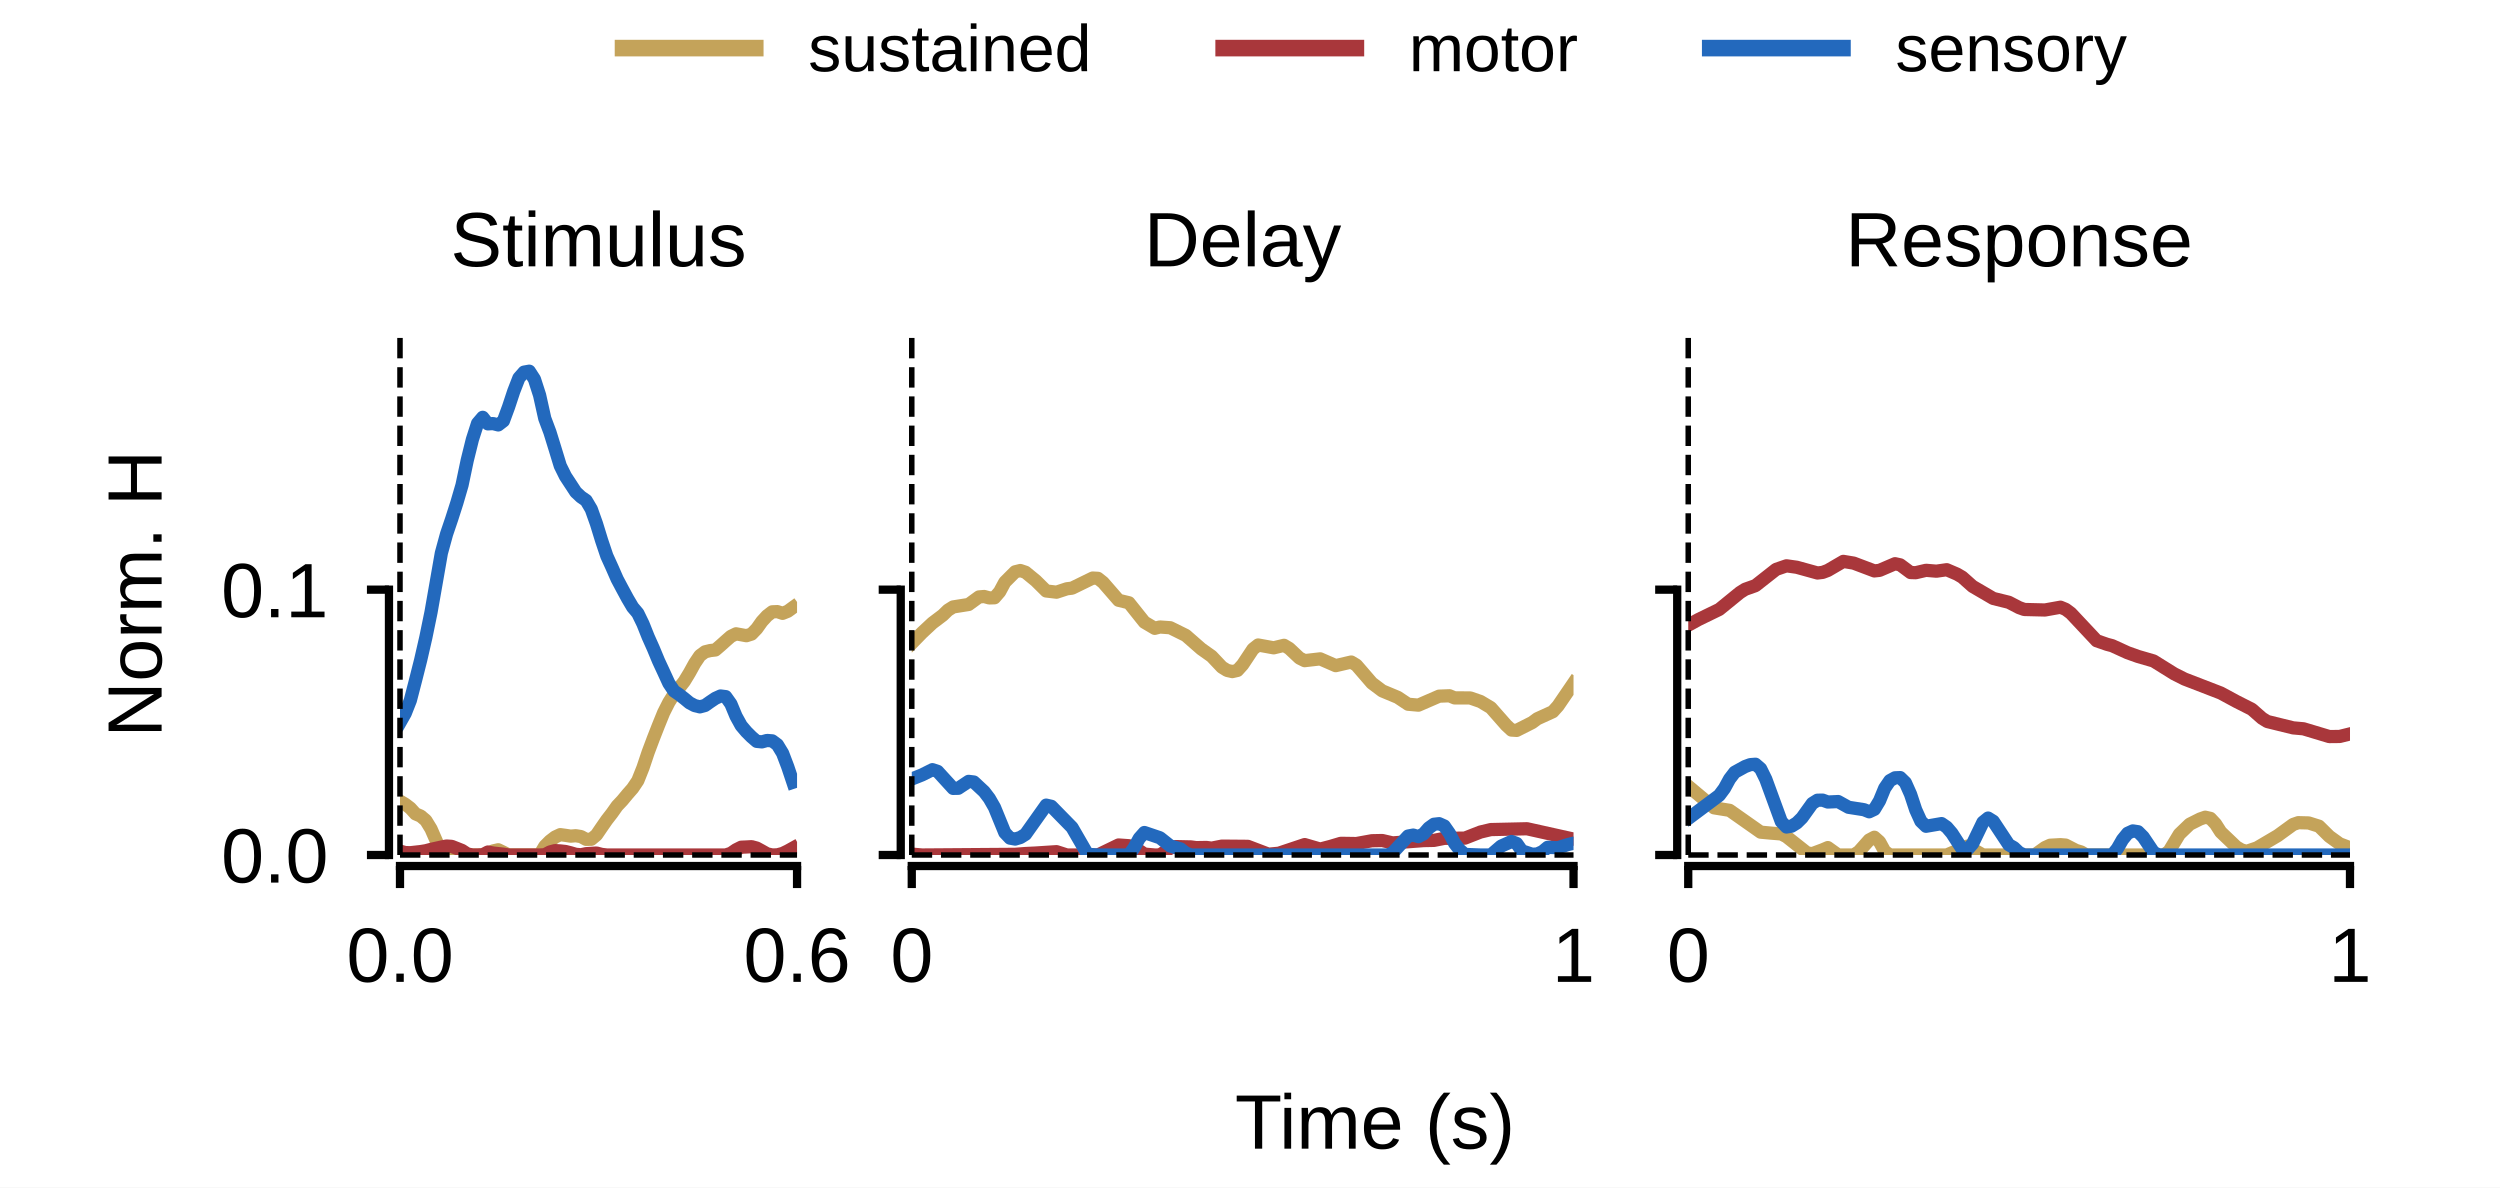
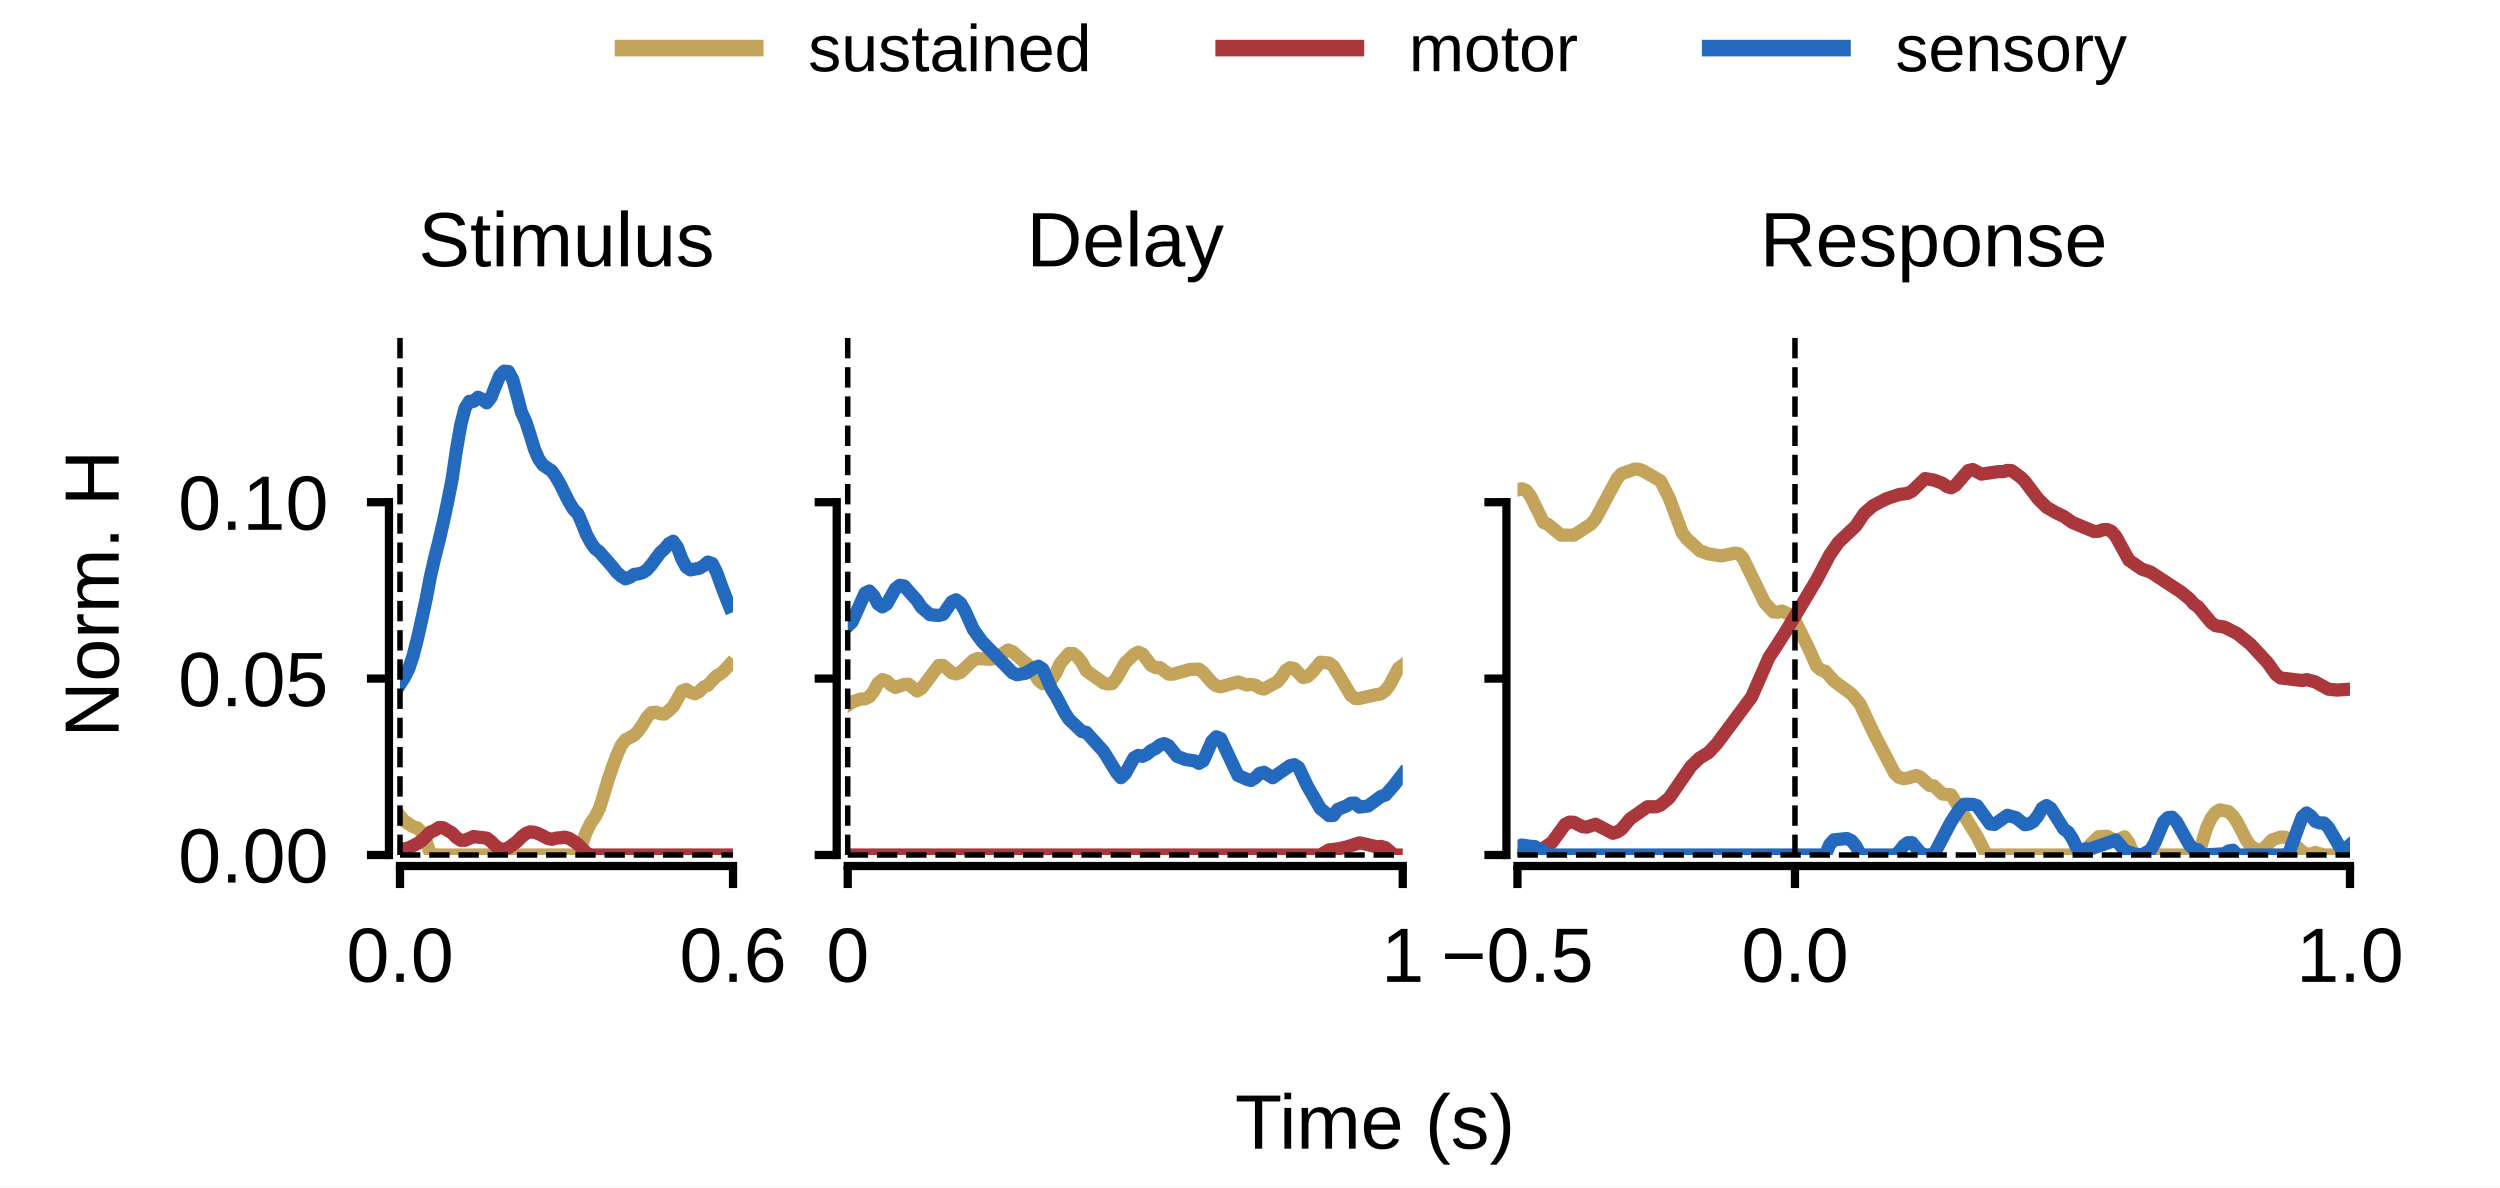
<svg xmlns="http://www.w3.org/2000/svg" xmlns:xlink="http://www.w3.org/1999/xlink" width="226.772pt" height="107.717pt" viewBox="0 0 226.772 107.717" version="1.1">
  <defs>
    <style type="text/css">*{stroke-linejoin: round; stroke-linecap: butt}</style>
  </defs>
  <g id="figure_1">
    <g id="patch_1">
      <path d="M 0 107.717  L 226.772 107.717  L 226.772 0  L 0 0  z " style="fill: #ffffff" />
    </g>
    <g id="axes_1">
      <g id="patch_2">
-         <path d="M 36.283 77.556  L 72.3 77.556  L 72.3 30.161  L 36.283 30.161  z " style="fill: #ffffff" />
+         <path d="M 36.283 77.556  L 66.491 77.556  L 66.491 30.161  L 36.283 30.161  z " style="fill: #ffffff" />
      </g>
      <g id="matplotlib.axis_1">
        <g id="xtick_1">
          <g id="line2d_1">
            <defs>
-               <path id="m9f9d8590a7" d="M 0 0  L 0 2  " style="stroke: #000000; stroke-width: 0.75" />
+               <path id="m7f9d735a2a" d="M 0 0  L 0 2  " style="stroke: #000000; stroke-width: 0.75" />
            </defs>
            <g>
-               <use xlink:href="#m9f9d8590a7" x="36.283" y="78.556" style="stroke: #000000; stroke-width: 0.75" />
+               <use xlink:href="#m7f9d735a2a" x="36.283" y="78.556" style="stroke: #000000; stroke-width: 0.75" />
            </g>
          </g>
          <g id="text_1">
            <text style="font-size: 7px; font-family: 'Arial', sans-serif; text-anchor: middle" x="36.283" y="89.066" transform="rotate(-0 36.28346 89.06637)">0.0</text>
          </g>
        </g>
        <g id="xtick_2">
          <g id="line2d_2">
            <g>
-               <use xlink:href="#m9f9d8590a7" x="72.3" y="78.556" style="stroke: #000000; stroke-width: 0.75" />
+               <use xlink:href="#m7f9d735a2a" x="66.491" y="78.556" style="stroke: #000000; stroke-width: 0.75" />
            </g>
          </g>
          <g id="text_2">
-             <text style="font-size: 7px; font-family: 'Arial', sans-serif; text-anchor: middle" x="72.3" y="89.066" transform="rotate(-0 72.30014 89.06637)">0.6</text>
+             <text style="font-size: 7px; font-family: 'Arial', sans-serif; text-anchor: middle" x="66.491" y="89.066" transform="rotate(-0 66.491 89.06637)">0.6</text>
          </g>
        </g>
      </g>
      <g id="matplotlib.axis_2">
        <g id="ytick_1">
          <g id="line2d_3">
            <defs>
-               <path id="ma18df1aaae" d="M 0 0  L -2 0  " style="stroke: #000000; stroke-width: 0.75" />
+               <path id="mf162ec58db" d="M 0 0  L -2 0  " style="stroke: #000000; stroke-width: 0.75" />
            </defs>
            <g>
-               <use xlink:href="#ma18df1aaae" x="35.283" y="77.556" style="stroke: #000000; stroke-width: 0.75" />
+               <use xlink:href="#mf162ec58db" x="35.283" y="77.556" style="stroke: #000000; stroke-width: 0.75" />
            </g>
          </g>
          <g id="text_3">
-             <text style="font-size: 7px; font-family: 'Arial', sans-serif; text-anchor: end" x="29.783" y="80.061" transform="rotate(-0 29.78346 80.06114)">0.0</text>
+             <text style="font-size: 7px; font-family: 'Arial', sans-serif; text-anchor: end" x="29.783" y="80.061" transform="rotate(-0 29.78346 80.06114)">0.00</text>
          </g>
        </g>
        <g id="ytick_2">
          <g id="line2d_4">
            <g>
-               <use xlink:href="#ma18df1aaae" x="35.283" y="53.49" style="stroke: #000000; stroke-width: 0.75" />
+               <use xlink:href="#mf162ec58db" x="35.283" y="61.554" style="stroke: #000000; stroke-width: 0.75" />
            </g>
          </g>
          <g id="text_4">
-             <text style="font-size: 7px; font-family: 'Arial', sans-serif; text-anchor: end" x="29.783" y="55.995" transform="rotate(-0 29.78346 55.99533)">0.1</text>
-           </g>
-         </g>
-         <g id="text_5">
-           <text style="font-size: 7px; font-family: 'Arial', sans-serif; text-anchor: middle" x="14.662" y="53.858" transform="rotate(-90 14.66221 53.85827)">Norm. H</text>
-         </g>
-       </g>
-       <g id="line2d_5">
-         <path d="M 36.283 72.673  L 36.752 72.949  L 37.221 73.306  L 37.69 73.823  L 38.159 74.024  L 38.628 74.423  L 39.097 75.187  L 39.566 76.259  L 40.035 77.37  L 40.504 77.556  L 40.973 77.556  L 41.442 77.556  L 41.911 77.556  L 42.38 77.556  L 42.849 77.556  L 43.318 77.556  L 43.787 77.556  L 44.256 77.556  L 44.725 77.188  L 45.194 77.082  L 45.663 77.308  L 46.132 77.556  L 46.601 77.556  L 47.07 77.556  L 47.539 77.556  L 48.008 77.556  L 48.477 77.556  L 48.946 77.556  L 49.415 76.759  L 49.884 76.288  L 50.352 75.929  L 50.821 75.71  L 51.29 75.773  L 51.759 75.845  L 52.228 75.808  L 52.697 75.884  L 53.166 76.135  L 53.635 76.127  L 54.104 75.738  L 54.573 75.049  L 55.042 74.373  L 55.511 73.769  L 55.98 73.105  L 56.449 72.61  L 56.918 72.043  L 57.387 71.507  L 57.856 70.81  L 58.325 69.634  L 58.794 68.237  L 59.263 66.988  L 59.732 65.791  L 60.201 64.638  L 60.67 63.712  L 61.139 62.968  L 61.608 62.398  L 62.077 61.798  L 62.546 61.026  L 63.015 60.175  L 63.484 59.477  L 63.953 59.127  L 64.421 59.012  L 64.89 58.958  L 65.359 58.555  L 65.828 58.134  L 66.297 57.723  L 66.766 57.493  L 67.235 57.577  L 67.704 57.664  L 68.173 57.516  L 68.642 57.03  L 69.111 56.372  L 69.58 55.859  L 70.049 55.498  L 70.518 55.479  L 70.987 55.635  L 71.456 55.449  L 71.925 55.107  " clip-path="url(#padf0f20023)" style="fill: none; stroke: #c4a35a; stroke-width: 1.2; stroke-linecap: square" />
+             <text style="font-size: 7px; font-family: 'Arial', sans-serif; text-anchor: end" x="29.783" y="64.059" transform="rotate(-0 29.78346 64.05947)">0.05</text>
+           </g>
+         </g>
+         <g id="ytick_3">
+           <g id="line2d_5">
+             <g>
+               <use xlink:href="#mf162ec58db" x="35.283" y="45.553" style="stroke: #000000; stroke-width: 0.75" />
+             </g>
+           </g>
+           <g id="text_5">
+             <text style="font-size: 7px; font-family: 'Arial', sans-serif; text-anchor: end" x="29.783" y="48.058" transform="rotate(-0 29.78346 48.05781)">0.10</text>
+           </g>
+         </g>
+         <g id="text_6">
+           <text style="font-size: 7px; font-family: 'Arial', sans-serif; text-anchor: middle" x="10.77" y="53.858" transform="rotate(-90 10.76956 53.85827)">Norm. H</text>
+         </g>
      </g>
      <g id="line2d_6">
-         <path d="M 36.283 77.201  L 36.752 77.335  L 37.221 77.349  L 37.69 77.297  L 38.159 77.245  L 38.628 77.168  L 39.097 77.045  L 39.566 76.942  L 40.035 76.836  L 40.504 76.743  L 40.973 76.774  L 41.442 76.958  L 41.911 77.145  L 42.38 77.454  L 42.849 77.556  L 43.318 77.556  L 43.787 77.534  L 44.256 77.286  L 44.725 77.376  L 45.194 77.429  L 45.663 77.481  L 46.132 77.556  L 46.601 77.556  L 47.07 77.556  L 47.539 77.556  L 48.008 77.556  L 48.477 77.556  L 48.946 77.556  L 49.415 77.533  L 49.884 77.284  L 50.352 77.157  L 50.821 77.186  L 51.29 77.238  L 51.759 77.356  L 52.228 77.493  L 52.697 77.534  L 53.166 77.437  L 53.635 77.406  L 54.104 77.378  L 54.573 77.5  L 55.042 77.556  L 55.511 77.556  L 55.98 77.556  L 56.449 77.556  L 56.918 77.556  L 57.387 77.556  L 57.856 77.556  L 58.325 77.556  L 58.794 77.556  L 59.263 77.556  L 59.732 77.556  L 60.201 77.556  L 60.67 77.556  L 61.139 77.556  L 61.608 77.556  L 62.077 77.556  L 62.546 77.556  L 63.015 77.556  L 63.484 77.556  L 63.953 77.556  L 64.421 77.556  L 64.89 77.556  L 65.359 77.556  L 65.828 77.556  L 66.297 77.405  L 66.766 77.084  L 67.235 76.849  L 67.704 76.829  L 68.173 76.802  L 68.642 76.929  L 69.111 77.185  L 69.58 77.45  L 70.049 77.556  L 70.518 77.54  L 70.987 77.418  L 71.456 77.191  L 71.925 76.931  " clip-path="url(#padf0f20023)" style="fill: none; stroke: #a9373b; stroke-width: 1.2; stroke-linecap: square" />
+         <path d="M 36.283 74.021  L 36.677 74.474  L 37.07 74.729  L 37.463 74.989  L 37.857 75.1  L 38.25 75.509  L 38.643 76.318  L 39.037 77.433  L 39.43 77.556  L 39.823 77.556  L 40.217 77.556  L 40.61 77.556  L 41.003 77.556  L 41.397 77.556  L 41.79 77.556  L 42.183 77.556  L 42.577 77.556  L 42.97 77.556  L 43.363 77.556  L 43.757 77.556  L 44.15 77.556  L 44.543 77.556  L 44.937 77.556  L 45.33 77.556  L 45.723 77.556  L 46.117 77.556  L 46.51 77.556  L 46.903 77.556  L 47.297 77.556  L 47.69 77.556  L 48.083 77.556  L 48.477 77.556  L 48.87 77.556  L 49.263 77.556  L 49.657 77.556  L 50.05 77.556  L 50.443 77.556  L 50.837 77.556  L 51.23 77.556  L 51.623 77.556  L 52.017 77.556  L 52.41 77.556  L 52.803 76.516  L 53.197 75.435  L 53.59 74.638  L 53.983 74.1  L 54.377 73.314  L 54.77 72.061  L 55.163 70.732  L 55.556 69.567  L 55.95 68.522  L 56.343 67.612  L 56.736 67.102  L 57.13 66.902  L 57.523 66.695  L 57.916 66.274  L 58.31 65.696  L 58.703 65.043  L 59.096 64.64  L 59.49 64.607  L 59.883 64.747  L 60.276 64.77  L 60.67 64.455  L 61.063 64.091  L 61.456 63.39  L 61.85 62.692  L 62.243 62.536  L 62.636 62.801  L 63.03 62.937  L 63.423 62.726  L 63.816 62.328  L 64.21 62.153  L 64.603 61.729  L 64.996 61.316  L 65.39 61.095  L 65.783 60.73  L 66.176 60.297  " clip-path="url(#p09014c8ecb)" style="fill: none; stroke: #c4a35a; stroke-width: 1.2; stroke-linecap: square" />
      </g>
      <g id="line2d_7">
-         <path d="M 36.283 65.546  L 36.752 64.719  L 37.221 63.53  L 37.69 61.723  L 38.159 59.865  L 38.628 57.816  L 39.097 55.533  L 39.566 52.854  L 40.035 50.17  L 40.504 48.453  L 40.973 47.069  L 41.442 45.606  L 41.911 43.999  L 42.38 41.76  L 42.849 39.867  L 43.318 38.404  L 43.787 37.856  L 44.256 38.447  L 44.725 38.423  L 45.194 38.543  L 45.663 38.183  L 46.132 36.912  L 46.601 35.495  L 47.07 34.287  L 47.539 33.754  L 48.008 33.671  L 48.477 34.395  L 48.946 35.848  L 49.415 37.956  L 49.884 39.208  L 50.352 40.72  L 50.821 42.254  L 51.29 43.201  L 51.759 43.917  L 52.228 44.634  L 52.697 45.073  L 53.166 45.397  L 53.635 46.189  L 54.104 47.506  L 54.573 49.031  L 55.042 50.427  L 55.511 51.458  L 55.98 52.528  L 56.449 53.41  L 56.918 54.278  L 57.387 55.075  L 57.856 55.629  L 58.325 56.593  L 58.794 57.767  L 59.263 58.817  L 59.732 59.948  L 60.201 60.957  L 60.67 61.98  L 61.139 62.68  L 61.608 63  L 62.077 63.367  L 62.546 63.754  L 63.015 64.003  L 63.484 64.118  L 63.953 63.991  L 64.421 63.661  L 64.89 63.346  L 65.359 63.133  L 65.828 63.191  L 66.297 63.851  L 66.766 64.974  L 67.235 65.824  L 67.704 66.377  L 68.173 66.846  L 68.642 67.248  L 69.111 67.295  L 69.58 67.166  L 70.049 67.203  L 70.518 67.553  L 70.987 68.323  L 71.456 69.555  L 71.925 70.957  " clip-path="url(#padf0f20023)" style="fill: none; stroke: #2369bd; stroke-width: 1.2; stroke-linecap: square" />
+         <path d="M 36.283 77.008  L 36.677 77.007  L 37.07 76.916  L 37.463 76.717  L 37.857 76.523  L 38.25 76.257  L 38.643 75.874  L 39.037 75.473  L 39.43 75.316  L 39.823 75.061  L 40.217 75.088  L 40.61 75.329  L 41.003 75.557  L 41.397 75.963  L 41.79 76.221  L 42.183 76.22  L 42.577 76.05  L 42.97 75.877  L 43.363 75.943  L 43.757 75.975  L 44.15 76.027  L 44.543 76.318  L 44.937 76.722  L 45.33 77  L 45.723 77.051  L 46.117 76.902  L 46.51 76.622  L 46.903 76.329  L 47.297 75.928  L 47.69 75.61  L 48.083 75.455  L 48.477 75.496  L 48.87 75.633  L 49.263 75.832  L 49.657 76.043  L 50.05 76.131  L 50.443 76.026  L 50.837 75.994  L 51.23 75.933  L 51.623 76.048  L 52.017 76.297  L 52.41 76.57  L 52.803 76.978  L 53.197 77.375  L 53.59 77.556  L 53.983 77.556  L 54.377 77.556  L 54.77 77.556  L 55.163 77.556  L 55.556 77.556  L 55.95 77.556  L 56.343 77.556  L 56.736 77.556  L 57.13 77.556  L 57.523 77.556  L 57.916 77.556  L 58.31 77.556  L 58.703 77.556  L 59.096 77.556  L 59.49 77.556  L 59.883 77.556  L 60.276 77.556  L 60.67 77.556  L 61.063 77.556  L 61.456 77.556  L 61.85 77.556  L 62.243 77.556  L 62.636 77.556  L 63.03 77.556  L 63.423 77.556  L 63.816 77.556  L 64.21 77.556  L 64.603 77.556  L 64.996 77.556  L 65.39 77.556  L 65.783 77.556  L 66.176 77.556  " clip-path="url(#p09014c8ecb)" style="fill: none; stroke: #a9373b; stroke-width: 1.2; stroke-linecap: square" />
      </g>
      <g id="line2d_8">
+         <path d="M 36.283 62.075  L 36.677 61.463  L 37.07 60.681  L 37.463 59.516  L 37.857 57.966  L 38.25 56.219  L 38.643 54.394  L 39.037 52.322  L 39.43 50.599  L 39.823 49.047  L 40.217 47.349  L 40.61 45.496  L 41.003 43.505  L 41.397 40.833  L 41.79 38.563  L 42.183 37.02  L 42.577 36.401  L 42.97 36.404  L 43.363 36.034  L 43.757 36.221  L 44.15 36.539  L 44.543 36.047  L 44.937 35.036  L 45.33 34.089  L 45.723 33.671  L 46.117 33.7  L 46.51 34.426  L 46.903 35.866  L 47.297 37.393  L 47.69 38.24  L 48.083 39.447  L 48.477 40.735  L 48.87 41.646  L 49.263 42.191  L 49.657 42.456  L 50.05 42.718  L 50.443 43.284  L 50.837 43.972  L 51.23 44.78  L 51.623 45.544  L 52.017 46.204  L 52.41 46.585  L 52.803 47.492  L 53.197 48.477  L 53.59 49.214  L 53.983 49.769  L 54.377 50.064  L 54.77 50.517  L 55.163 50.961  L 55.556 51.411  L 55.95 51.923  L 56.343 52.26  L 56.736 52.507  L 57.13 52.369  L 57.523 52.105  L 57.916 52.05  L 58.31 51.943  L 58.703 51.669  L 59.096 51.214  L 59.49 50.673  L 59.883 50.143  L 60.276 49.788  L 60.67 49.319  L 61.063 49.097  L 61.456 49.66  L 61.85 50.711  L 62.243 51.432  L 62.636 51.695  L 63.03 51.618  L 63.423 51.549  L 63.816 51.324  L 64.21 50.984  L 64.603 51.119  L 64.996 51.892  L 65.39 52.989  L 65.783 54.025  L 66.176 55.011  " clip-path="url(#p09014c8ecb)" style="fill: none; stroke: #2369bd; stroke-width: 1.2; stroke-linecap: square" />
+       </g>
+       <g id="line2d_9">
        <path d="M 36.283 77.556  L 36.283 30.161  " style="fill: none; stroke-dasharray: 1.85,0.8; stroke-dashoffset: 0; stroke: #000000; stroke-width: 0.5" />
      </g>
-       <g id="line2d_9">
-         <path d="M 36.283 77.556  L 72.3 77.556  " style="fill: none; stroke-dasharray: 1.85,0.8; stroke-dashoffset: 0; stroke: #000000; stroke-width: 0.5" />
+       <g id="line2d_10">
+         <path d="M 36.283 77.556  L 66.491 77.556  " style="fill: none; stroke-dasharray: 1.85,0.8; stroke-dashoffset: 0; stroke: #000000; stroke-width: 0.5" />
      </g>
      <g id="patch_3">
-         <path d="M 35.283 77.556  L 35.283 53.49  " style="fill: none; stroke: #000000; stroke-width: 0.75; stroke-linejoin: miter; stroke-linecap: square" />
+         <path d="M 35.283 77.556  L 35.283 45.553  " style="fill: none; stroke: #000000; stroke-width: 0.75; stroke-linejoin: miter; stroke-linecap: square" />
      </g>
      <g id="patch_4">
-         <path d="M 36.283 78.556  L 72.3 78.556  " style="fill: none; stroke: #000000; stroke-width: 0.75; stroke-linejoin: miter; stroke-linecap: square" />
-       </g>
-       <g id="text_6">
-         <text style="font-size: 7px; font-family: 'Arial', sans-serif; text-anchor: middle" x="54.292" y="24.161" transform="rotate(-0 54.2918 24.16063)">Stimulus</text>
+         <path d="M 36.283 78.556  L 66.491 78.556  " style="fill: none; stroke: #000000; stroke-width: 0.75; stroke-linejoin: miter; stroke-linecap: square" />
+       </g>
+       <g id="text_7">
+         <text style="font-size: 7px; font-family: 'Arial', sans-serif; text-anchor: middle" x="51.387" y="24.161" transform="rotate(-0 51.38723 24.16063)">Stimulus</text>
      </g>
    </g>
    <g id="axes_2">
      <g id="patch_5">
-         <path d="M 82.705 77.556  L 142.733 77.556  L 142.733 30.161  L 82.705 30.161  z " style="fill: #ffffff" />
+         <path d="M 76.896 77.556  L 127.242 77.556  L 127.242 30.161  L 76.896 30.161  z " style="fill: #ffffff" />
      </g>
      <g id="matplotlib.axis_3">
        <g id="xtick_3">
-           <g id="line2d_10">
-             <g>
-               <use xlink:href="#m9f9d8590a7" x="82.705" y="78.556" style="stroke: #000000; stroke-width: 0.75" />
-             </g>
-           </g>
-           <g id="text_7">
-             <text style="font-size: 7px; font-family: 'Arial', sans-serif; text-anchor: middle" x="82.705" y="89.066" transform="rotate(-0 82.70496 89.06637)">0</text>
+           <g id="line2d_11">
+             <g>
+               <use xlink:href="#m7f9d735a2a" x="76.896" y="78.556" style="stroke: #000000; stroke-width: 0.75" />
+             </g>
+           </g>
+           <g id="text_8">
+             <text style="font-size: 7px; font-family: 'Arial', sans-serif; text-anchor: middle" x="76.896" y="89.066" transform="rotate(-0 76.89581 89.06637)">0</text>
          </g>
        </g>
        <g id="xtick_4">
-           <g id="line2d_11">
-             <g>
-               <use xlink:href="#m9f9d8590a7" x="142.733" y="78.556" style="stroke: #000000; stroke-width: 0.75" />
-             </g>
-           </g>
-           <g id="text_8">
-             <text style="font-size: 7px; font-family: 'Arial', sans-serif; text-anchor: middle" x="142.733" y="89.066" transform="rotate(-0 142.7327 89.06637)">1</text>
+           <g id="line2d_12">
+             <g>
+               <use xlink:href="#m7f9d735a2a" x="127.242" y="78.556" style="stroke: #000000; stroke-width: 0.75" />
+             </g>
+           </g>
+           <g id="text_9">
+             <text style="font-size: 7px; font-family: 'Arial', sans-serif; text-anchor: middle" x="127.242" y="89.066" transform="rotate(-0 127.2417 89.06637)">1</text>
          </g>
        </g>
      </g>
      <g id="matplotlib.axis_4">
-         <g id="ytick_3">
-           <g id="line2d_12">
-             <g>
-               <use xlink:href="#ma18df1aaae" x="81.705" y="77.556" style="stroke: #000000; stroke-width: 0.75" />
-             </g>
-           </g>
-         </g>
        <g id="ytick_4">
          <g id="line2d_13">
            <g>
-               <use xlink:href="#ma18df1aaae" x="81.705" y="53.49" style="stroke: #000000; stroke-width: 0.75" />
-             </g>
-           </g>
-         </g>
-       </g>
-       <g id="line2d_14">
-         <path d="M 82.705 58.35  L 83.643 57.388  L 84.581 56.514  L 85.519 55.805  L 85.988 55.349  L 86.457 55.055  L 87.864 54.831  L 88.802 54.147  L 89.27 54.107  L 89.739 54.236  L 90.208 54.222  L 90.677 53.679  L 91.146 52.807  L 92.084 51.867  L 92.553 51.752  L 93.022 51.909  L 93.96 52.678  L 94.898 53.606  L 95.836 53.716  L 96.774 53.408  L 97.243 53.351  L 99.119 52.435  L 99.588 52.46  L 100.057 52.832  L 101.464 54.45  L 102.402 54.676  L 103.808 56.438  L 104.746 56.994  L 105.215 56.874  L 106.153 56.941  L 107.56 57.637  L 108.967 58.866  L 109.905 59.531  L 110.843 60.523  L 111.312 60.811  L 111.781 60.918  L 112.25 60.811  L 112.719 60.29  L 113.657 58.877  L 114.126 58.507  L 115.533 58.763  L 116.471 58.536  L 116.94 58.814  L 117.877 59.693  L 118.346 59.926  L 119.753 59.764  L 121.16 60.379  L 122.567 60.052  L 123.036 60.332  L 124.443 61.961  L 125.381 62.667  L 126.788 63.255  L 127.726 63.88  L 128.664 63.963  L 130.54 63.148  L 131.478 63.112  L 131.947 63.305  L 133.353 63.308  L 134.291 63.631  L 135.229 64.192  L 136.636 65.789  L 137.105 66.223  L 137.574 66.253  L 138.981 65.542  L 139.45 65.196  L 140.857 64.555  L 141.326 64.03  L 142.733 61.968  L 142.733 61.968  " clip-path="url(#p503bb20a73)" style="fill: none; stroke: #c4a35a; stroke-width: 1.2; stroke-linecap: square" />
-       </g>
-       <g id="line2d_15">
-         <path d="M 82.705 77.476  L 83.643 77.556  L 92.084 77.495  L 93.022 77.422  L 93.96 77.376  L 95.836 77.254  L 96.774 77.556  L 99.588 77.556  L 101.464 76.647  L 102.402 76.714  L 103.34 77.157  L 103.808 77.474  L 104.746 77.556  L 105.215 77.552  L 106.153 76.936  L 106.622 76.792  L 108.029 76.823  L 108.498 76.888  L 109.436 76.872  L 109.905 76.935  L 110.843 76.75  L 113.188 76.77  L 115.064 77.483  L 116.002 77.395  L 118.346 76.611  L 119.753 77.021  L 120.691 76.775  L 121.629 76.496  L 123.036 76.517  L 124.443 76.262  L 125.381 76.243  L 126.319 76.46  L 129.133 76.249  L 130.071 76.23  L 131.009 76.046  L 132.884 76.023  L 134.291 75.473  L 135.229 75.25  L 138.512 75.175  L 142.733 76.114  L 142.733 76.114  " clip-path="url(#p503bb20a73)" style="fill: none; stroke: #a9373b; stroke-width: 1.2; stroke-linecap: square" />
+               <use xlink:href="#mf162ec58db" x="75.896" y="77.556" style="stroke: #000000; stroke-width: 0.75" />
+             </g>
+           </g>
+         </g>
+         <g id="ytick_5">
+           <g id="line2d_14">
+             <g>
+               <use xlink:href="#mf162ec58db" x="75.896" y="61.554" style="stroke: #000000; stroke-width: 0.75" />
+             </g>
+           </g>
+         </g>
+         <g id="ytick_6">
+           <g id="line2d_15">
+             <g>
+               <use xlink:href="#mf162ec58db" x="75.896" y="45.553" style="stroke: #000000; stroke-width: 0.75" />
+             </g>
+           </g>
+         </g>
      </g>
      <g id="line2d_16">
-         <path d="M 82.705 70.663  L 83.643 70.287  L 84.581 69.816  L 85.05 69.973  L 86.457 71.513  L 86.926 71.503  L 87.864 70.878  L 88.333 70.935  L 89.27 71.806  L 89.739 72.422  L 90.208 73.24  L 91.146 75.531  L 91.615 76.025  L 92.084 76.11  L 92.553 75.969  L 93.022 75.676  L 94.898 73.033  L 95.367 73.14  L 97.243 75.055  L 98.65 77.491  L 99.588 77.556  L 102.402 77.556  L 102.871 76.902  L 103.34 76.045  L 103.808 75.516  L 105.215 75.993  L 106.153 76.737  L 107.091 77.006  L 107.56 77.377  L 108.029 77.556  L 125.85 77.556  L 126.319 77.369  L 127.726 75.837  L 128.195 75.75  L 128.664 75.891  L 129.133 75.643  L 129.602 75.106  L 130.071 74.768  L 130.54 74.715  L 131.009 74.925  L 131.478 75.597  L 131.947 76.499  L 132.415 77.101  L 132.884 77.504  L 134.291 77.556  L 135.229 77.556  L 136.167 76.751  L 137.105 76.331  L 137.574 76.509  L 138.043 77.18  L 138.981 77.489  L 139.45 77.461  L 139.919 77.248  L 140.388 76.862  L 141.326 76.895  L 142.264 76.599  L 142.733 76.493  L 142.733 76.493  " clip-path="url(#p503bb20a73)" style="fill: none; stroke: #2369bd; stroke-width: 1.2; stroke-linecap: square" />
+         <path d="M 76.896 63.958  L 77.289 63.679  L 78.076 63.409  L 78.469 63.394  L 78.862 63.203  L 79.256 62.706  L 79.649 61.96  L 80.042 61.651  L 80.436 61.773  L 80.829 62.146  L 81.222 62.362  L 82.009 62.089  L 82.402 62.065  L 83.189 62.682  L 83.582 62.452  L 85.156 60.361  L 85.549 60.361  L 86.336 61.026  L 86.729 61.129  L 87.122 60.992  L 88.302 59.879  L 88.696 59.742  L 89.876 59.804  L 90.269 59.713  L 91.449 58.955  L 91.842 59.109  L 93.416 60.469  L 94.202 61.707  L 94.596 62.022  L 95.382 61.653  L 95.776 61.063  L 96.169 60.184  L 96.956 59.277  L 97.349 59.281  L 97.742 59.59  L 98.135 60.1  L 98.529 60.83  L 100.102 61.953  L 100.495 62.048  L 100.889 62.003  L 101.282 61.51  L 102.069 60.118  L 102.855 59.369  L 103.249 59.159  L 103.642 59.323  L 104.429 60.364  L 104.822 60.547  L 105.215 60.554  L 106.002 61.146  L 106.395 61.159  L 107.969 60.718  L 108.755 60.698  L 109.149 60.999  L 109.935 61.919  L 110.329 62.206  L 110.722 62.306  L 112.295 61.856  L 113.082 62.135  L 113.475 62.084  L 113.869 62.153  L 114.262 62.398  L 114.655 62.506  L 115.442 62.062  L 115.835 61.88  L 116.229 61.436  L 116.622 60.818  L 117.015 60.563  L 117.409 60.646  L 118.195 61.461  L 118.589 61.374  L 118.982 61.031  L 119.768 60.069  L 120.555 60.142  L 120.948 60.434  L 121.735 61.72  L 122.522 63.051  L 122.915 63.359  L 123.308 63.359  L 124.488 63.084  L 125.275 62.934  L 125.668 62.654  L 126.062 62.12  L 126.848 60.626  L 127.242 60.334  L 127.242 60.334  " clip-path="url(#p3e92670c45)" style="fill: none; stroke: #c4a35a; stroke-width: 1.2; stroke-linecap: square" />
      </g>
      <g id="line2d_17">
-         <path d="M 82.705 77.556  L 82.705 30.161  " style="fill: none; stroke-dasharray: 1.85,0.8; stroke-dashoffset: 0; stroke: #000000; stroke-width: 0.5" />
+         <path d="M 76.896 77.556  L 119.768 77.556  L 120.555 77.089  L 121.342 77.004  L 122.128 76.835  L 123.308 76.454  L 124.095 76.622  L 124.882 76.813  L 125.275 76.776  L 125.668 76.896  L 126.455 77.556  L 127.242 77.556  L 127.242 77.556  " clip-path="url(#p3e92670c45)" style="fill: none; stroke: #a9373b; stroke-width: 1.2; stroke-linecap: square" />
      </g>
      <g id="line2d_18">
-         <path d="M 82.705 77.556  L 142.733 77.556  " style="fill: none; stroke-dasharray: 1.85,0.8; stroke-dashoffset: 0; stroke: #000000; stroke-width: 0.5" />
+         <path d="M 76.896 56.795  L 77.289 56.417  L 78.469 53.801  L 78.862 53.61  L 79.256 54.041  L 79.649 54.789  L 80.042 55.048  L 80.436 54.798  L 81.222 53.398  L 81.616 53.093  L 82.009 53.155  L 83.189 54.479  L 83.582 55.091  L 84.369 55.763  L 85.156 55.828  L 85.549 55.723  L 86.336 54.593  L 86.729 54.409  L 87.122 54.706  L 87.516 55.378  L 88.302 57.118  L 89.089 58.202  L 91.842 61.029  L 92.236 61.202  L 93.022 61.073  L 93.809 60.58  L 94.202 60.432  L 94.596 60.702  L 95.382 62.512  L 95.776 63.119  L 96.562 64.612  L 96.956 65.232  L 98.135 66.356  L 98.529 66.426  L 100.102 68.158  L 101.282 70.079  L 101.675 70.543  L 102.069 70.174  L 102.855 68.748  L 103.249 68.521  L 103.642 68.606  L 104.035 68.415  L 104.429 68.079  L 104.822 67.9  L 105.215 67.576  L 105.609 67.447  L 106.002 67.644  L 106.789 68.617  L 107.575 68.902  L 108.362 69.021  L 108.755 69.244  L 109.149 69.016  L 109.935 67.229  L 110.329 66.836  L 110.722 66.993  L 112.295 70.338  L 113.082 70.681  L 113.475 70.795  L 113.869 70.544  L 114.262 70.156  L 114.655 70.053  L 115.442 70.549  L 117.015 69.454  L 117.409 69.364  L 117.802 69.628  L 118.589 71.298  L 119.768 73.339  L 120.555 73.982  L 120.948 73.968  L 121.342 73.425  L 122.128 73.106  L 122.522 72.863  L 122.915 72.846  L 123.308 73.212  L 124.095 73.113  L 125.275 72.241  L 125.668 72.118  L 126.455 71.224  L 127.242 70.204  L 127.242 70.204  " clip-path="url(#p3e92670c45)" style="fill: none; stroke: #2369bd; stroke-width: 1.2; stroke-linecap: square" />
+       </g>
+       <g id="line2d_19">
+         <path d="M 76.896 77.556  L 76.896 30.161  " style="fill: none; stroke-dasharray: 1.85,0.8; stroke-dashoffset: 0; stroke: #000000; stroke-width: 0.5" />
+       </g>
+       <g id="line2d_20">
+         <path d="M 76.896 77.556  L 127.242 77.556  " style="fill: none; stroke-dasharray: 1.85,0.8; stroke-dashoffset: 0; stroke: #000000; stroke-width: 0.5" />
      </g>
      <g id="patch_6">
-         <path d="M 81.705 77.556  L 81.705 53.49  " style="fill: none; stroke: #000000; stroke-width: 0.75; stroke-linejoin: miter; stroke-linecap: square" />
+         <path d="M 75.896 77.556  L 75.896 45.553  " style="fill: none; stroke: #000000; stroke-width: 0.75; stroke-linejoin: miter; stroke-linecap: square" />
      </g>
      <g id="patch_7">
-         <path d="M 82.705 78.556  L 142.733 78.556  " style="fill: none; stroke: #000000; stroke-width: 0.75; stroke-linejoin: miter; stroke-linecap: square" />
-       </g>
-       <g id="text_9">
-         <text style="font-size: 7px; font-family: 'Arial', sans-serif; text-anchor: middle" x="112.719" y="24.161" transform="rotate(-0 112.7189 24.16063)">Delay</text>
+         <path d="M 76.896 78.556  L 127.242 78.556  " style="fill: none; stroke: #000000; stroke-width: 0.75; stroke-linejoin: miter; stroke-linecap: square" />
+       </g>
+       <g id="text_10">
+         <text style="font-size: 7px; font-family: 'Arial', sans-serif; text-anchor: middle" x="102.069" y="24.161" transform="rotate(-0 102.0688 24.16063)">Delay</text>
      </g>
    </g>
    <g id="axes_3">
      <g id="patch_8">
-         <path d="M 153.138 77.556  L 213.165 77.556  L 213.165 30.161  L 153.138 30.161  z " style="fill: #ffffff" />
+         <path d="M 137.647 77.556  L 213.165 77.556  L 213.165 30.161  L 137.647 30.161  z " style="fill: #ffffff" />
      </g>
      <g id="matplotlib.axis_5">
        <g id="xtick_5">
-           <g id="line2d_19">
-             <g>
-               <use xlink:href="#m9f9d8590a7" x="153.138" y="78.556" style="stroke: #000000; stroke-width: 0.75" />
-             </g>
-           </g>
-           <g id="text_10">
-             <text style="font-size: 7px; font-family: 'Arial', sans-serif; text-anchor: middle" x="153.138" y="89.066" transform="rotate(-0 153.1376 89.06637)">0</text>
+           <g id="line2d_21">
+             <g>
+               <use xlink:href="#m7f9d735a2a" x="137.647" y="78.556" style="stroke: #000000; stroke-width: 0.75" />
+             </g>
+           </g>
+           <g id="text_11">
+             <text style="font-size: 7px; font-family: 'Arial', sans-serif; text-anchor: middle" x="137.647" y="89.066" transform="rotate(-0 137.6465 89.06637)">−0.5</text>
          </g>
        </g>
        <g id="xtick_6">
-           <g id="line2d_20">
-             <g>
-               <use xlink:href="#m9f9d8590a7" x="213.165" y="78.556" style="stroke: #000000; stroke-width: 0.75" />
-             </g>
-           </g>
-           <g id="text_11">
-             <text style="font-size: 7px; font-family: 'Arial', sans-serif; text-anchor: middle" x="213.165" y="89.066" transform="rotate(-0 213.1654 89.06637)">1</text>
+           <g id="line2d_22">
+             <g>
+               <use xlink:href="#m7f9d735a2a" x="162.819" y="78.556" style="stroke: #000000; stroke-width: 0.75" />
+             </g>
+           </g>
+           <g id="text_12">
+             <text style="font-size: 7px; font-family: 'Arial', sans-serif; text-anchor: middle" x="162.819" y="89.066" transform="rotate(-0 162.8195 89.06637)">0.0</text>
+           </g>
+         </g>
+         <g id="xtick_7">
+           <g id="line2d_23">
+             <g>
+               <use xlink:href="#m7f9d735a2a" x="213.165" y="78.556" style="stroke: #000000; stroke-width: 0.75" />
+             </g>
+           </g>
+           <g id="text_13">
+             <text style="font-size: 7px; font-family: 'Arial', sans-serif; text-anchor: middle" x="213.165" y="89.066" transform="rotate(-0 213.1654 89.06637)">1.0</text>
          </g>
        </g>
      </g>
      <g id="matplotlib.axis_6">
-         <g id="ytick_5">
-           <g id="line2d_21">
-             <g>
-               <use xlink:href="#ma18df1aaae" x="152.138" y="77.556" style="stroke: #000000; stroke-width: 0.75" />
-             </g>
-           </g>
-         </g>
-         <g id="ytick_6">
-           <g id="line2d_22">
-             <g>
-               <use xlink:href="#ma18df1aaae" x="152.138" y="53.49" style="stroke: #000000; stroke-width: 0.75" />
-             </g>
-           </g>
-         </g>
-       </g>
-       <g id="line2d_23">
-         <path d="M 153.138 71.317  L 155.482 73.278  L 156.889 73.505  L 159.703 75.484  L 160.641 75.571  L 161.579 75.646  L 162.048 75.889  L 163.924 77.372  L 164.393 77.433  L 165.331 77.084  L 165.8 76.884  L 166.738 77.556  L 168.145 77.556  L 168.613 77.252  L 169.551 76.196  L 170.02 75.946  L 170.489 76.361  L 170.958 77.218  L 171.427 77.556  L 176.586 77.556  L 178.462 76.75  L 179.869 77.556  L 184.558 77.556  L 185.496 76.885  L 185.965 76.67  L 186.903 76.619  L 187.372 76.657  L 188.31 77.14  L 188.779 77.282  L 189.248 77.556  L 196.283 77.556  L 196.752 77.217  L 197.689 75.665  L 198.627 74.763  L 199.565 74.292  L 200.034 74.129  L 200.503 74.236  L 200.972 74.741  L 201.441 75.473  L 202.848 76.816  L 203.317 77.095  L 203.786 77.227  L 204.724 76.912  L 206.6 75.807  L 208.007 74.786  L 208.476 74.624  L 209.414 74.648  L 210.352 74.944  L 211.289 75.868  L 212.227 76.543  L 213.165 76.899  L 213.165 76.899  " clip-path="url(#pc7abddf116)" style="fill: none; stroke: #c4a35a; stroke-width: 1.2; stroke-linecap: square" />
-       </g>
-       <g id="line2d_24">
-         <path d="M 153.138 56.707  L 154.075 56.192  L 155.951 55.28  L 157.827 53.753  L 158.296 53.455  L 159.234 53.122  L 161.11 51.647  L 162.048 51.324  L 162.986 51.456  L 164.862 51.975  L 165.331 51.92  L 165.8 51.743  L 167.207 50.923  L 168.145 51.08  L 170.02 51.787  L 170.489 51.737  L 171.896 51.134  L 172.365 51.237  L 173.303 51.934  L 173.772 51.95  L 174.71 51.732  L 175.648 51.811  L 176.586 51.678  L 177.524 52.08  L 177.993 52.356  L 178.931 53.189  L 180.807 54.285  L 182.214 54.632  L 183.151 55.117  L 183.62 55.285  L 185.496 55.331  L 186.903 55.079  L 187.372 55.273  L 187.841 55.621  L 190.186 58.121  L 191.124 58.446  L 191.593 58.57  L 193 59.212  L 193.938 59.546  L 195.345 59.955  L 197.22 61.123  L 198.158 61.595  L 201.441 62.863  L 202.848 63.624  L 204.255 64.336  L 205.193 65.157  L 205.662 65.447  L 208.007 66.024  L 208.945 66.108  L 211.289 66.813  L 212.227 66.804  L 213.165 66.572  L 213.165 66.572  " clip-path="url(#pc7abddf116)" style="fill: none; stroke: #a9373b; stroke-width: 1.2; stroke-linecap: square" />
-       </g>
-       <g id="line2d_25">
-         <path d="M 153.138 74.247  L 155.951 72.148  L 156.42 71.518  L 156.889 70.661  L 157.358 70.049  L 158.296 69.532  L 158.765 69.36  L 159.234 69.323  L 159.703 69.729  L 160.172 70.679  L 161.579 74.526  L 162.048 75.016  L 162.517 74.939  L 162.986 74.648  L 163.455 74.186  L 164.393 72.879  L 164.862 72.585  L 165.331 72.58  L 165.8 72.751  L 166.738 72.708  L 167.676 73.228  L 169.082 73.448  L 169.551 73.636  L 170.02 73.415  L 170.489 72.638  L 170.958 71.497  L 171.427 70.811  L 171.896 70.554  L 172.365 70.535  L 172.834 70.993  L 173.303 72.044  L 173.772 73.46  L 174.241 74.495  L 174.71 74.95  L 176.117 74.708  L 176.586 75.031  L 177.055 75.582  L 177.993 77.036  L 178.462 77.06  L 178.931 76.533  L 179.869 74.587  L 180.338 74.207  L 180.807 74.497  L 182.214 76.625  L 182.682 76.893  L 183.151 77.339  L 183.62 77.556  L 191.593 77.556  L 192.062 76.979  L 192.531 76.163  L 193 75.587  L 193.469 75.372  L 193.938 75.445  L 194.407 75.915  L 195.345 77.31  L 195.814 77.556  L 213.165 77.556  L 213.165 77.556  " clip-path="url(#pc7abddf116)" style="fill: none; stroke: #2369bd; stroke-width: 1.2; stroke-linecap: square" />
-       </g>
-       <g id="line2d_26">
-         <path d="M 153.138 77.556  L 153.138 30.161  " style="fill: none; stroke-dasharray: 1.85,0.8; stroke-dashoffset: 0; stroke: #000000; stroke-width: 0.5" />
+         <g id="ytick_7">
+           <g id="line2d_24">
+             <g>
+               <use xlink:href="#mf162ec58db" x="136.647" y="77.556" style="stroke: #000000; stroke-width: 0.75" />
+             </g>
+           </g>
+         </g>
+         <g id="ytick_8">
+           <g id="line2d_25">
+             <g>
+               <use xlink:href="#mf162ec58db" x="136.647" y="61.554" style="stroke: #000000; stroke-width: 0.75" />
+             </g>
+           </g>
+         </g>
+         <g id="ytick_9">
+           <g id="line2d_26">
+             <g>
+               <use xlink:href="#mf162ec58db" x="136.647" y="45.553" style="stroke: #000000; stroke-width: 0.75" />
+             </g>
+           </g>
+         </g>
      </g>
      <g id="line2d_27">
-         <path d="M 153.138 77.556  L 213.165 77.556  " style="fill: none; stroke-dasharray: 1.85,0.8; stroke-dashoffset: 0; stroke: #000000; stroke-width: 0.5" />
+         <path d="M 137.647 44.446  L 138.04 44.335  L 138.433 44.489  L 138.827 44.987  L 140.006 47.392  L 140.4 47.551  L 141.58 48.533  L 142.76 48.547  L 143.546 48.045  L 144.333 47.527  L 144.726 47.063  L 146.693 43.403  L 147.086 42.973  L 147.873 42.7  L 148.266 42.549  L 148.66 42.571  L 149.053 42.714  L 149.84 43.169  L 150.626 43.625  L 151.413 45.181  L 152.593 48.329  L 152.986 48.859  L 153.773 49.569  L 154.166 49.945  L 154.953 50.241  L 156.133 50.428  L 156.92 50.272  L 157.313 50.177  L 157.706 50.218  L 158.1 50.61  L 160.066 54.657  L 160.853 55.513  L 161.246 55.538  L 161.639 55.424  L 162.426 55.79  L 162.819 56.287  L 163.999 58.679  L 164.786 60.43  L 165.179 60.782  L 165.573 60.889  L 166.359 61.783  L 167.933 62.94  L 168.719 63.854  L 169.899 66.374  L 171.866 70.158  L 172.259 70.517  L 172.653 70.635  L 173.046 70.577  L 173.833 70.343  L 174.226 70.513  L 175.013 71.244  L 175.406 71.279  L 176.193 72.026  L 176.979 72.096  L 177.766 73.338  L 179.339 75.874  L 180.126 77.434  L 180.519 77.556  L 188.779 77.556  L 189.172 77.441  L 189.566 76.664  L 190.352 75.901  L 191.139 75.852  L 191.926 76.28  L 192.712 75.903  L 193.106 76.433  L 193.499 77.472  L 194.286 77.556  L 199.399 77.556  L 200.186 75.032  L 200.579 74.203  L 200.972 73.695  L 201.366 73.462  L 202.152 73.62  L 202.546 74.007  L 202.939 74.581  L 203.726 76.132  L 204.119 76.713  L 204.512 76.983  L 204.905 77.104  L 205.299 77.02  L 206.085 76.2  L 206.872 75.929  L 207.265 75.934  L 207.659 76.108  L 208.839 77.28  L 209.232 77.465  L 209.625 77.459  L 210.019 77.334  L 210.805 77.556  L 213.165 77.556  L 213.165 77.556  " clip-path="url(#p9a8c24f9a5)" style="fill: none; stroke: #c4a35a; stroke-width: 1.2; stroke-linecap: square" />
+       </g>
+       <g id="line2d_28">
+         <path d="M 137.647 77.556  L 139.22 77.498  L 140.793 76.4  L 141.973 74.775  L 142.366 74.573  L 142.76 74.589  L 143.546 74.989  L 143.94 75.029  L 144.726 74.765  L 146.3 75.584  L 146.693 75.465  L 147.086 75.213  L 147.873 74.272  L 149.446 73.179  L 150.233 73.184  L 150.626 73.029  L 151.413 72.378  L 153.38 69.522  L 154.166 68.762  L 154.953 68.29  L 155.74 67.455  L 158.886 63.222  L 159.673 61.432  L 160.46 59.635  L 161.246 58.437  L 162.033 57.201  L 164.786 52.594  L 165.966 50.349  L 166.753 49.213  L 168.326 47.724  L 169.113 46.563  L 169.899 45.878  L 171.079 45.258  L 172.259 44.858  L 173.046 44.75  L 173.439 44.549  L 174.619 43.412  L 175.406 43.544  L 176.193 43.836  L 176.586 44.12  L 176.979 44.247  L 177.373 44.032  L 178.159 43.121  L 178.553 42.683  L 178.946 42.591  L 179.733 43.008  L 181.306 42.773  L 181.699 42.783  L 182.093 42.667  L 182.486 42.699  L 183.272 43.272  L 183.666 43.656  L 184.846 45.222  L 185.632 46.007  L 186.419 46.466  L 187.206 46.846  L 187.992 47.396  L 189.959 48.216  L 190.352 48.193  L 190.746 48.046  L 191.139 48.031  L 191.532 48.202  L 191.926 48.657  L 193.106 50.807  L 194.286 51.629  L 195.072 51.889  L 197.826 53.693  L 198.612 54.335  L 199.006 54.784  L 199.399 55.053  L 200.579 56.479  L 200.972 56.756  L 201.759 56.876  L 202.939 57.473  L 204.119 58.42  L 205.692 60.115  L 206.479 61.215  L 206.872 61.497  L 208.839 61.732  L 209.232 61.647  L 210.019 61.86  L 211.199 62.514  L 211.985 62.595  L 213.165 62.514  L 213.165 62.514  " clip-path="url(#p9a8c24f9a5)" style="fill: none; stroke: #a9373b; stroke-width: 1.2; stroke-linecap: square" />
+       </g>
+       <g id="line2d_29">
+         <path d="M 137.647 76.99  L 138.04 76.651  L 138.827 76.771  L 139.22 76.79  L 140.006 77.227  L 140.4 77.556  L 165.573 77.556  L 165.966 76.617  L 166.359 76.18  L 167.539 76.063  L 167.933 76.252  L 168.326 76.715  L 168.719 77.434  L 169.113 77.556  L 171.866 77.556  L 172.259 77.267  L 172.653 76.739  L 173.046 76.443  L 173.439 76.44  L 174.226 77.381  L 174.619 77.556  L 175.406 77.535  L 176.979 74.543  L 177.766 73.349  L 178.159 72.957  L 178.946 72.968  L 179.339 73.088  L 180.519 74.739  L 180.913 74.782  L 182.093 73.953  L 182.879 74.177  L 183.666 74.807  L 184.059 74.744  L 184.452 74.512  L 184.846 74.016  L 185.239 73.317  L 185.632 73.071  L 186.026 73.323  L 187.206 75.202  L 187.599 75.485  L 187.992 76.078  L 188.386 76.899  L 188.779 77.195  L 189.172 76.999  L 189.566 77.024  L 191.926 76.198  L 192.712 77.132  L 193.499 77.445  L 194.286 77.556  L 195.072 77.102  L 195.466 76.44  L 196.252 74.554  L 196.646 74.171  L 197.039 74.129  L 197.432 74.556  L 198.612 76.654  L 199.006 77.022  L 199.399 77.087  L 199.792 77.556  L 201.759 77.447  L 202.152 77.193  L 202.546 77.125  L 202.939 77.556  L 207.265 77.556  L 207.659 77.296  L 208.445 75.129  L 208.839 74.083  L 209.232 73.744  L 209.625 74.023  L 210.019 74.51  L 210.412 74.651  L 210.805 74.65  L 211.199 75.045  L 211.985 76.387  L 212.379 77.058  L 212.772 76.988  L 213.165 76.646  L 213.165 76.646  " clip-path="url(#p9a8c24f9a5)" style="fill: none; stroke: #2369bd; stroke-width: 1.2; stroke-linecap: square" />
+       </g>
+       <g id="line2d_30">
+         <path d="M 162.819 77.556  L 162.819 30.161  " style="fill: none; stroke-dasharray: 1.85,0.8; stroke-dashoffset: 0; stroke: #000000; stroke-width: 0.5" />
+       </g>
+       <g id="line2d_31">
+         <path d="M 137.647 77.556  L 213.165 77.556  " style="fill: none; stroke-dasharray: 1.85,0.8; stroke-dashoffset: 0; stroke: #000000; stroke-width: 0.5" />
      </g>
      <g id="patch_9">
-         <path d="M 152.138 77.556  L 152.138 53.49  " style="fill: none; stroke: #000000; stroke-width: 0.75; stroke-linejoin: miter; stroke-linecap: square" />
+         <path d="M 136.647 77.556  L 136.647 45.553  " style="fill: none; stroke: #000000; stroke-width: 0.75; stroke-linejoin: miter; stroke-linecap: square" />
      </g>
      <g id="patch_10">
-         <path d="M 153.138 78.556  L 213.165 78.556  " style="fill: none; stroke: #000000; stroke-width: 0.75; stroke-linejoin: miter; stroke-linecap: square" />
-       </g>
-       <g id="text_12">
-         <text style="font-size: 7px; font-family: 'Arial', sans-serif; text-anchor: middle" x="183.151" y="24.161" transform="rotate(-0 183.1515 24.16063)">Response</text>
-       </g>
-     </g>
-     <g id="text_13">
+         <path d="M 137.647 78.556  L 213.165 78.556  " style="fill: none; stroke: #000000; stroke-width: 0.75; stroke-linejoin: miter; stroke-linecap: square" />
+       </g>
+       <g id="text_14">
+         <text style="font-size: 7px; font-family: 'Arial', sans-serif; text-anchor: middle" x="175.406" y="24.161" transform="rotate(-0 175.4059 24.16063)">Response</text>
+       </g>
+     </g>
+     <g id="text_15">
      <text style="font-size: 7px; font-family: 'Arial', sans-serif; text-anchor: middle" x="124.724" y="104.195" transform="rotate(-0 124.7244 104.195)">Time (s)</text>
    </g>
    <g id="legend_1">
-       <g id="line2d_28">
+       <g id="line2d_32">
        <path d="M 56.511 4.363  L 62.511 4.363  L 68.511 4.363  " style="fill: none; stroke: #c4a35a; stroke-width: 1.5; stroke-linecap: square" />
      </g>
-       <g id="text_14">
+       <g id="text_16">
        <text style="font-size: 6px; font-family: 'Arial', sans-serif; text-anchor: start" x="73.311" y="6.463" transform="rotate(-0 73.31144 6.463191)">sustained</text>
      </g>
-       <g id="line2d_29">
+       <g id="line2d_33">
        <path d="M 110.994 4.363  L 116.994 4.363  L 122.994 4.363  " style="fill: none; stroke: #a9373b; stroke-width: 1.5; stroke-linecap: square" />
      </g>
-       <g id="text_15">
+       <g id="text_17">
        <text style="font-size: 6px; font-family: 'Arial', sans-serif; text-anchor: start" x="127.794" y="6.463" transform="rotate(-0 127.7943 6.463191)">motor</text>
      </g>
-       <g id="line2d_30">
+       <g id="line2d_34">
        <path d="M 155.13 4.363  L 161.13 4.363  L 167.13 4.363  " style="fill: none; stroke: #2369bd; stroke-width: 1.5; stroke-linecap: square" />
      </g>
-       <g id="text_16">
+       <g id="text_18">
        <text style="font-size: 6px; font-family: 'Arial', sans-serif; text-anchor: start" x="171.93" y="6.463" transform="rotate(-0 171.9299 6.463191)">sensory</text>
      </g>
    </g>
  </g>
  <defs>
-     <clipPath id="padf0f20023">
-       <rect x="36.283" y="30.161" width="36.017" height="47.395" />
+     <clipPath id="p09014c8ecb">
+       <rect x="36.283" y="30.161" width="30.208" height="47.395" />
    </clipPath>
-     <clipPath id="p503bb20a73">
-       <rect x="82.705" y="30.161" width="60.028" height="47.395" />
+     <clipPath id="p3e92670c45">
+       <rect x="76.896" y="30.161" width="50.346" height="47.395" />
    </clipPath>
-     <clipPath id="pc7abddf116">
-       <rect x="153.138" y="30.161" width="60.028" height="47.395" />
+     <clipPath id="p9a8c24f9a5">
+       <rect x="137.647" y="30.161" width="75.519" height="47.395" />
    </clipPath>
  </defs>
</svg>
